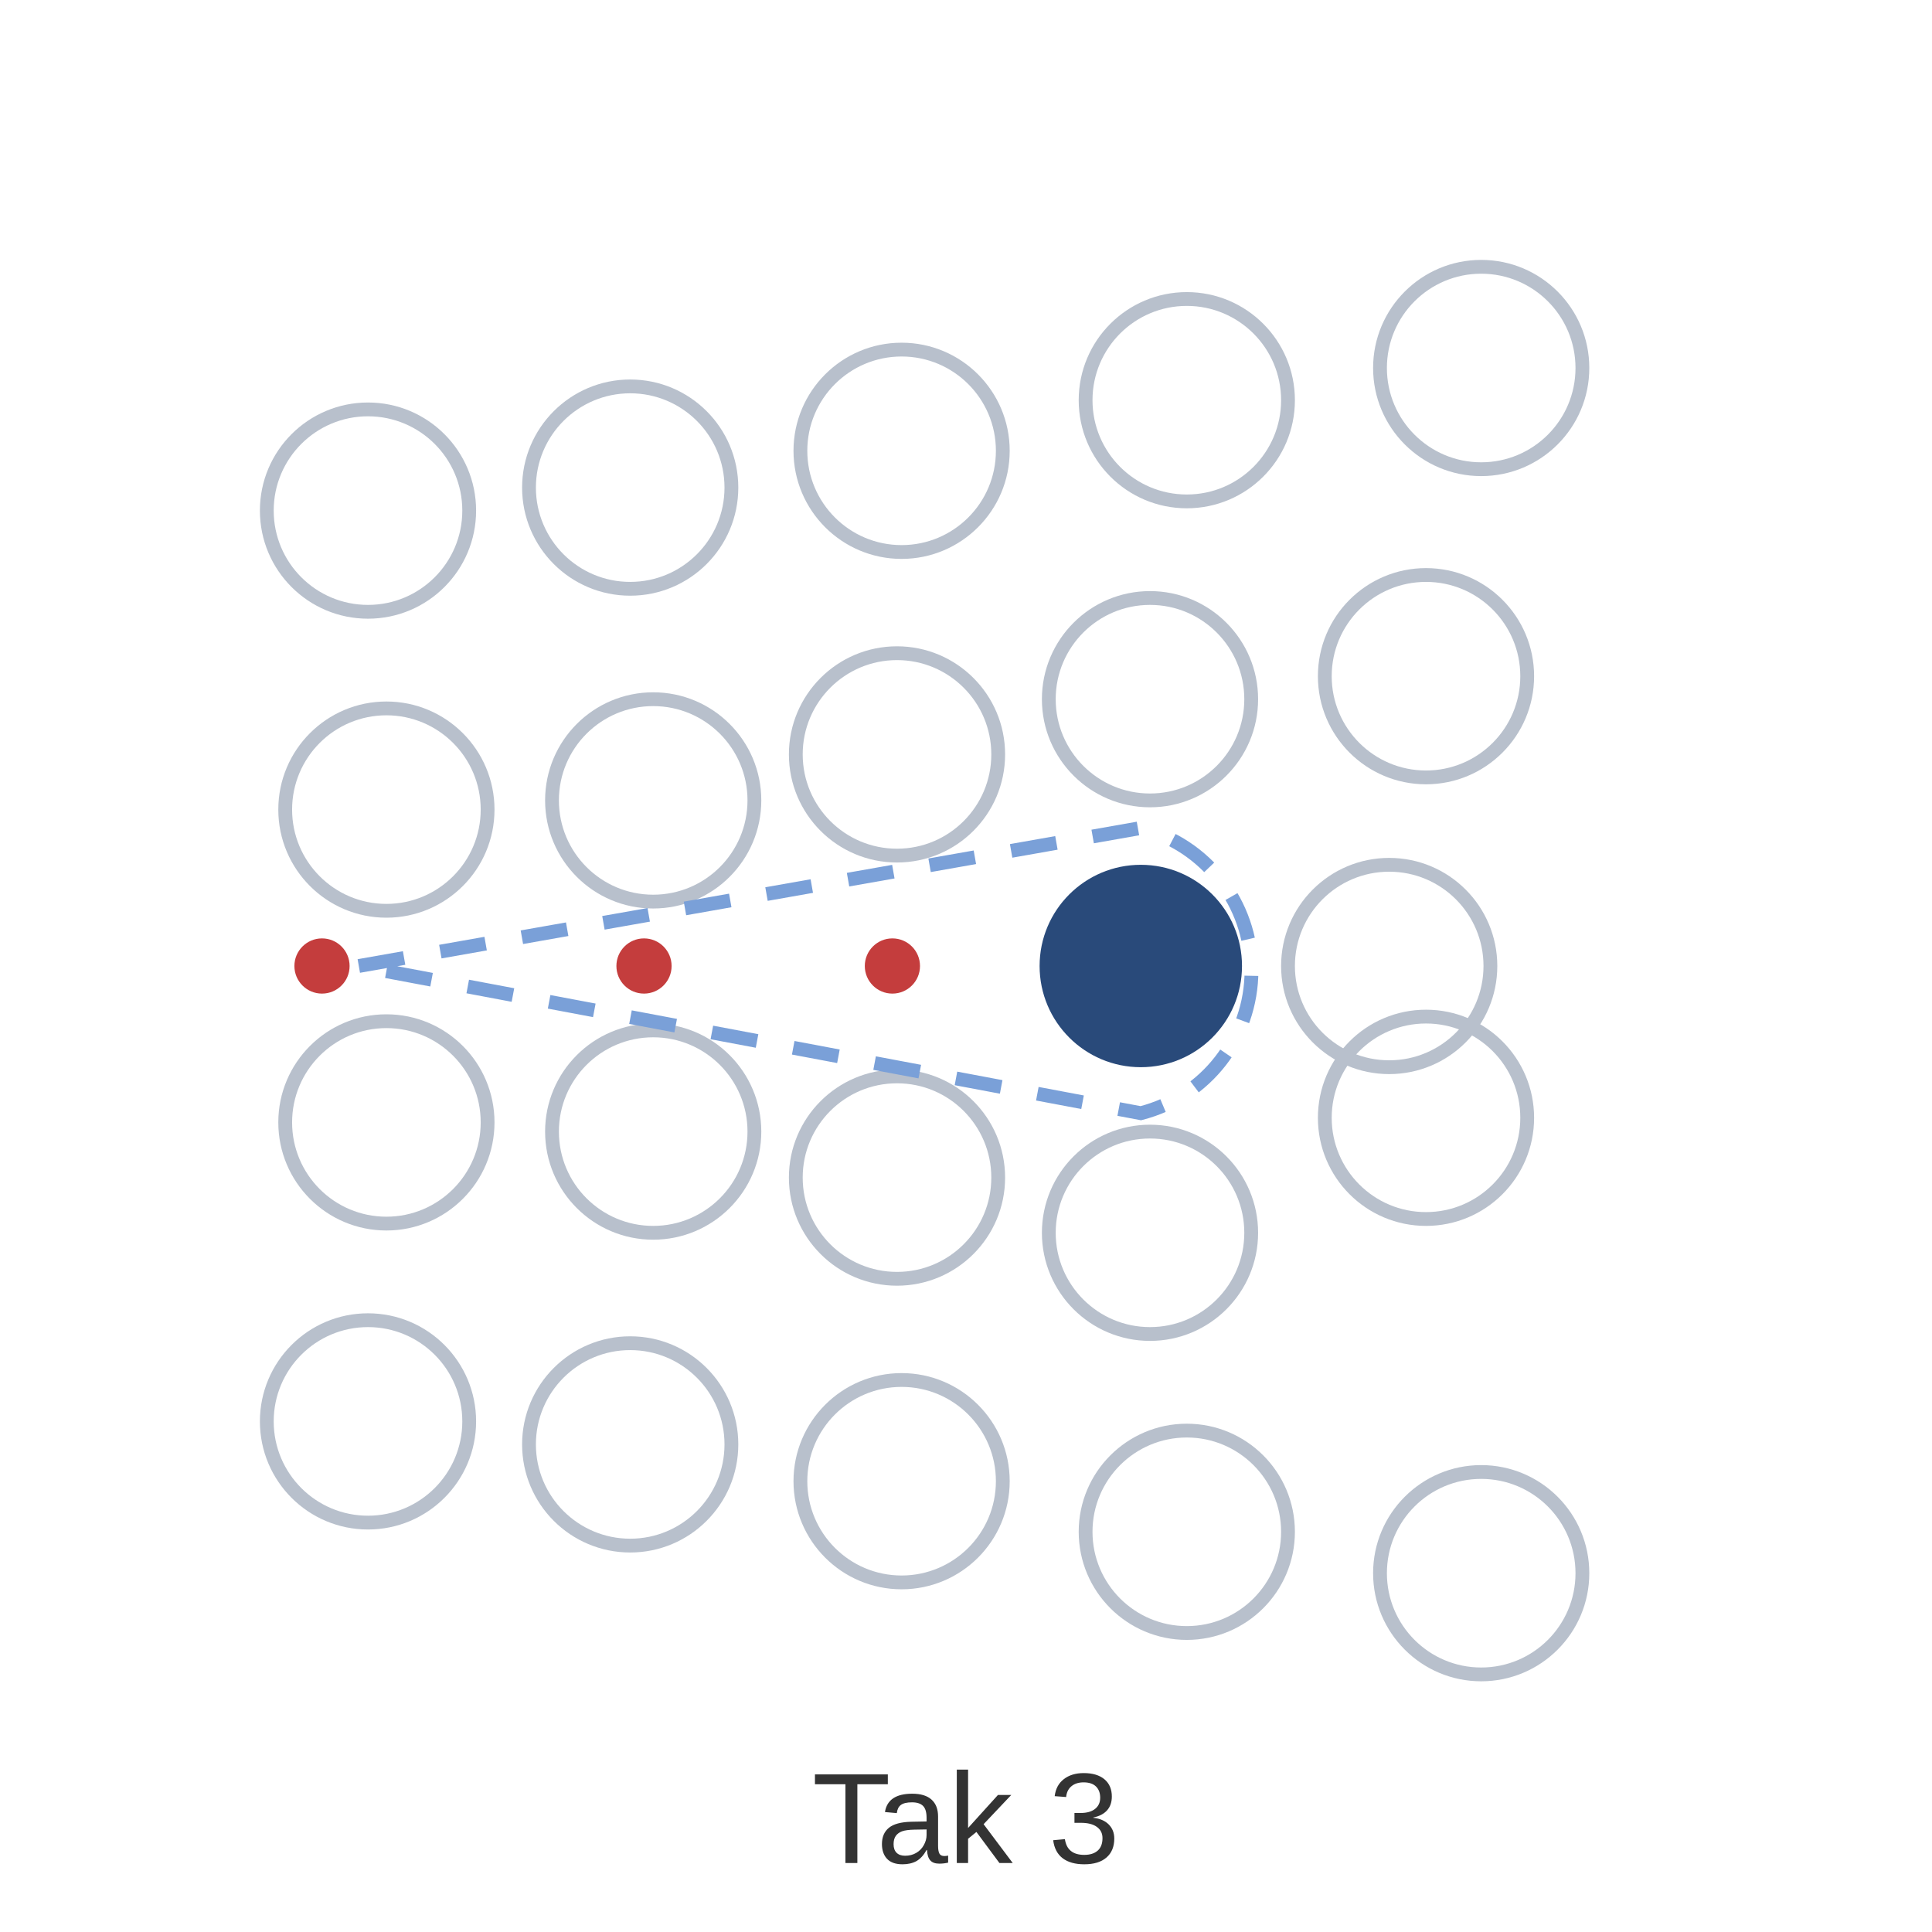
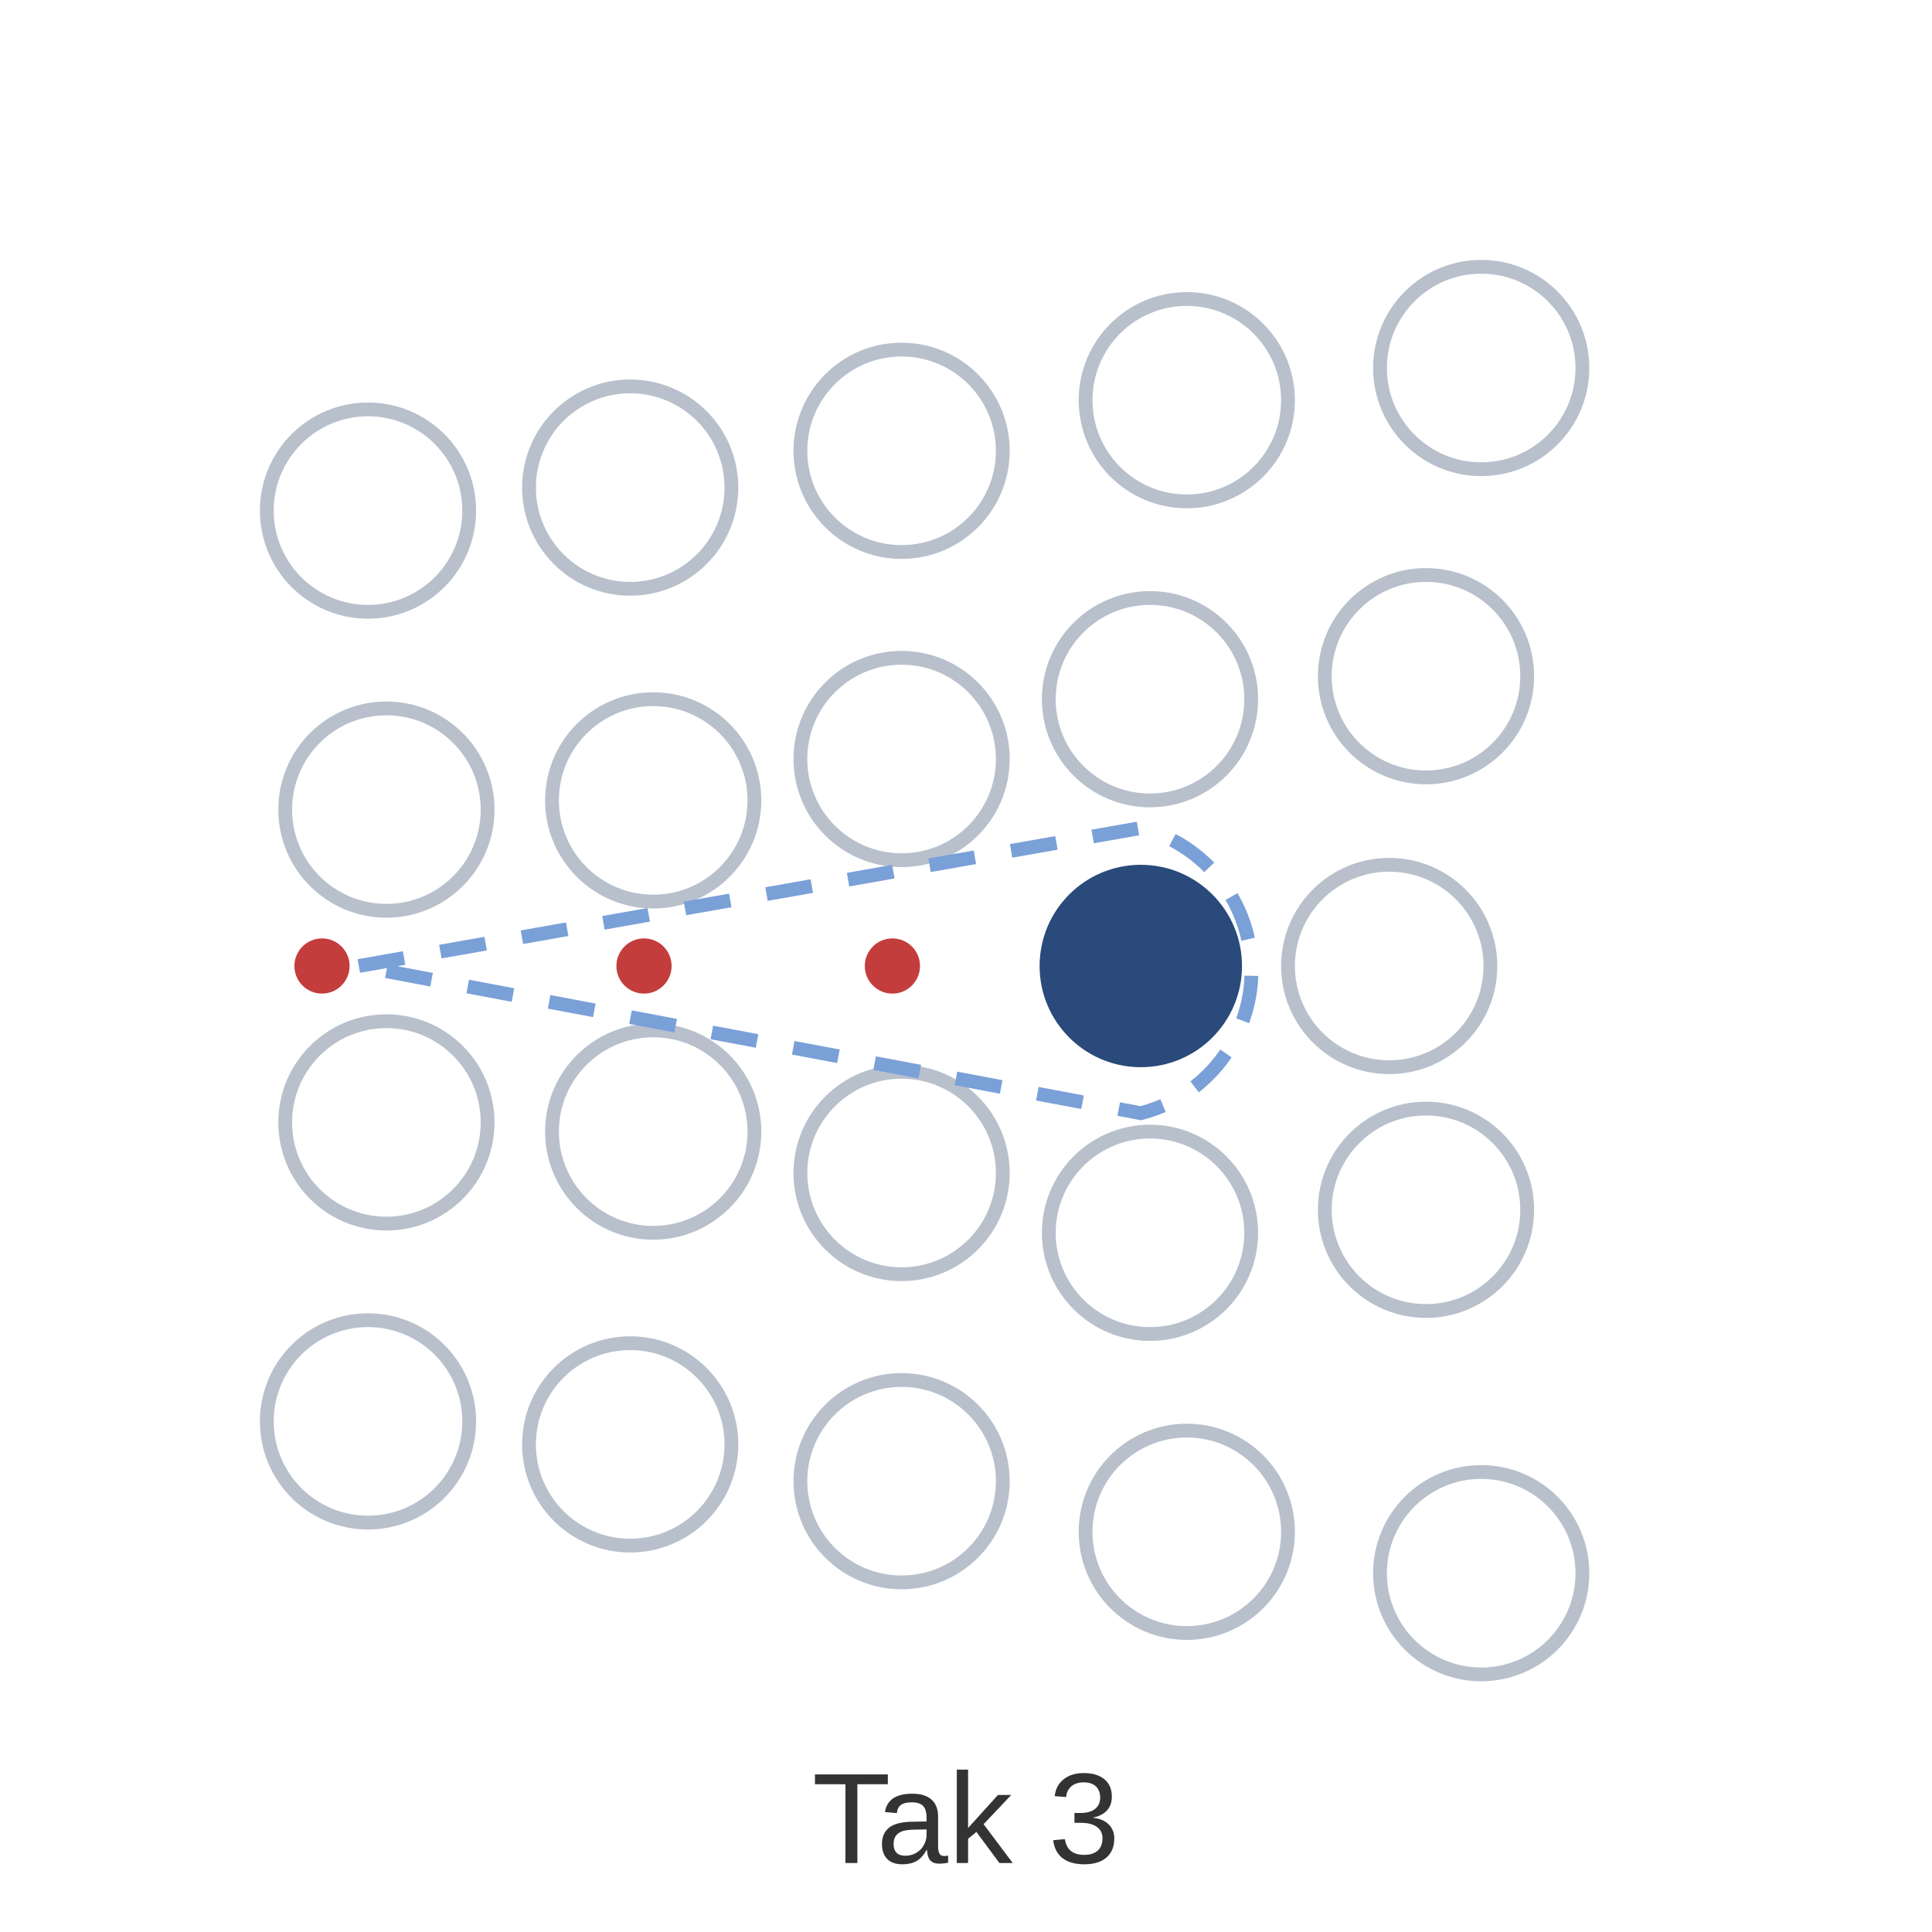
<svg xmlns="http://www.w3.org/2000/svg" width="420" height="420" viewBox="0 0 420 420">
  <rect width="100%" height="100%" fill="white" />
  <g fill="none" stroke="#b8c0cc" stroke-width="3">
    <circle cx="80" cy="111" r="22" />
    <circle cx="137" cy="106" r="22" />
    <circle cx="196" cy="98" r="22" />
    <circle cx="258" cy="87" r="22" />
    <circle cx="322" cy="80" r="22" />
    <circle cx="84" cy="176" r="22" />
    <circle cx="142" cy="174" r="22" />
-     <circle cx="195" cy="164" r="22" />
+     <circle cx="196" cy="165" r="22" />
    <circle cx="250" cy="152" r="22" />
    <circle cx="310" cy="147" r="22" />
    <circle cx="302" cy="210" r="22" />
    <circle cx="84" cy="244" r="22" />
    <circle cx="142" cy="246" r="22" />
-     <circle cx="195" cy="256" r="22" />
+     <circle cx="196" cy="255" r="22" />
    <circle cx="250" cy="268" r="22" />
-     <circle cx="310" cy="243" r="22" />
+     <circle cx="310" cy="263" r="22" />
    <circle cx="80" cy="309" r="22" />
    <circle cx="137" cy="314" r="22" />
    <circle cx="196" cy="322" r="22" />
    <circle cx="258" cy="333" r="22" />
    <circle cx="322" cy="342" r="22" />
  </g>
  <circle cx="248" cy="210" r="22" fill="#294a7a" />
  <circle cx="70" cy="210" r="6" fill="#c43d3d" />
  <circle cx="140" cy="210" r="6" fill="#c43d3d" />
  <circle cx="194" cy="210" r="6" fill="#c43d3d" />
  <path d="     M 78 210     L 248 180     A 32 32 0 0 1 248 242     Z" fill="none" stroke="#7aa0d8" stroke-width="3" stroke-dasharray="10 8" />
  <text x="210" y="405" text-anchor="middle" font-family="Arial, sans-serif" font-size="28" fill="#333">
    Tak 3
  </text>
</svg>
